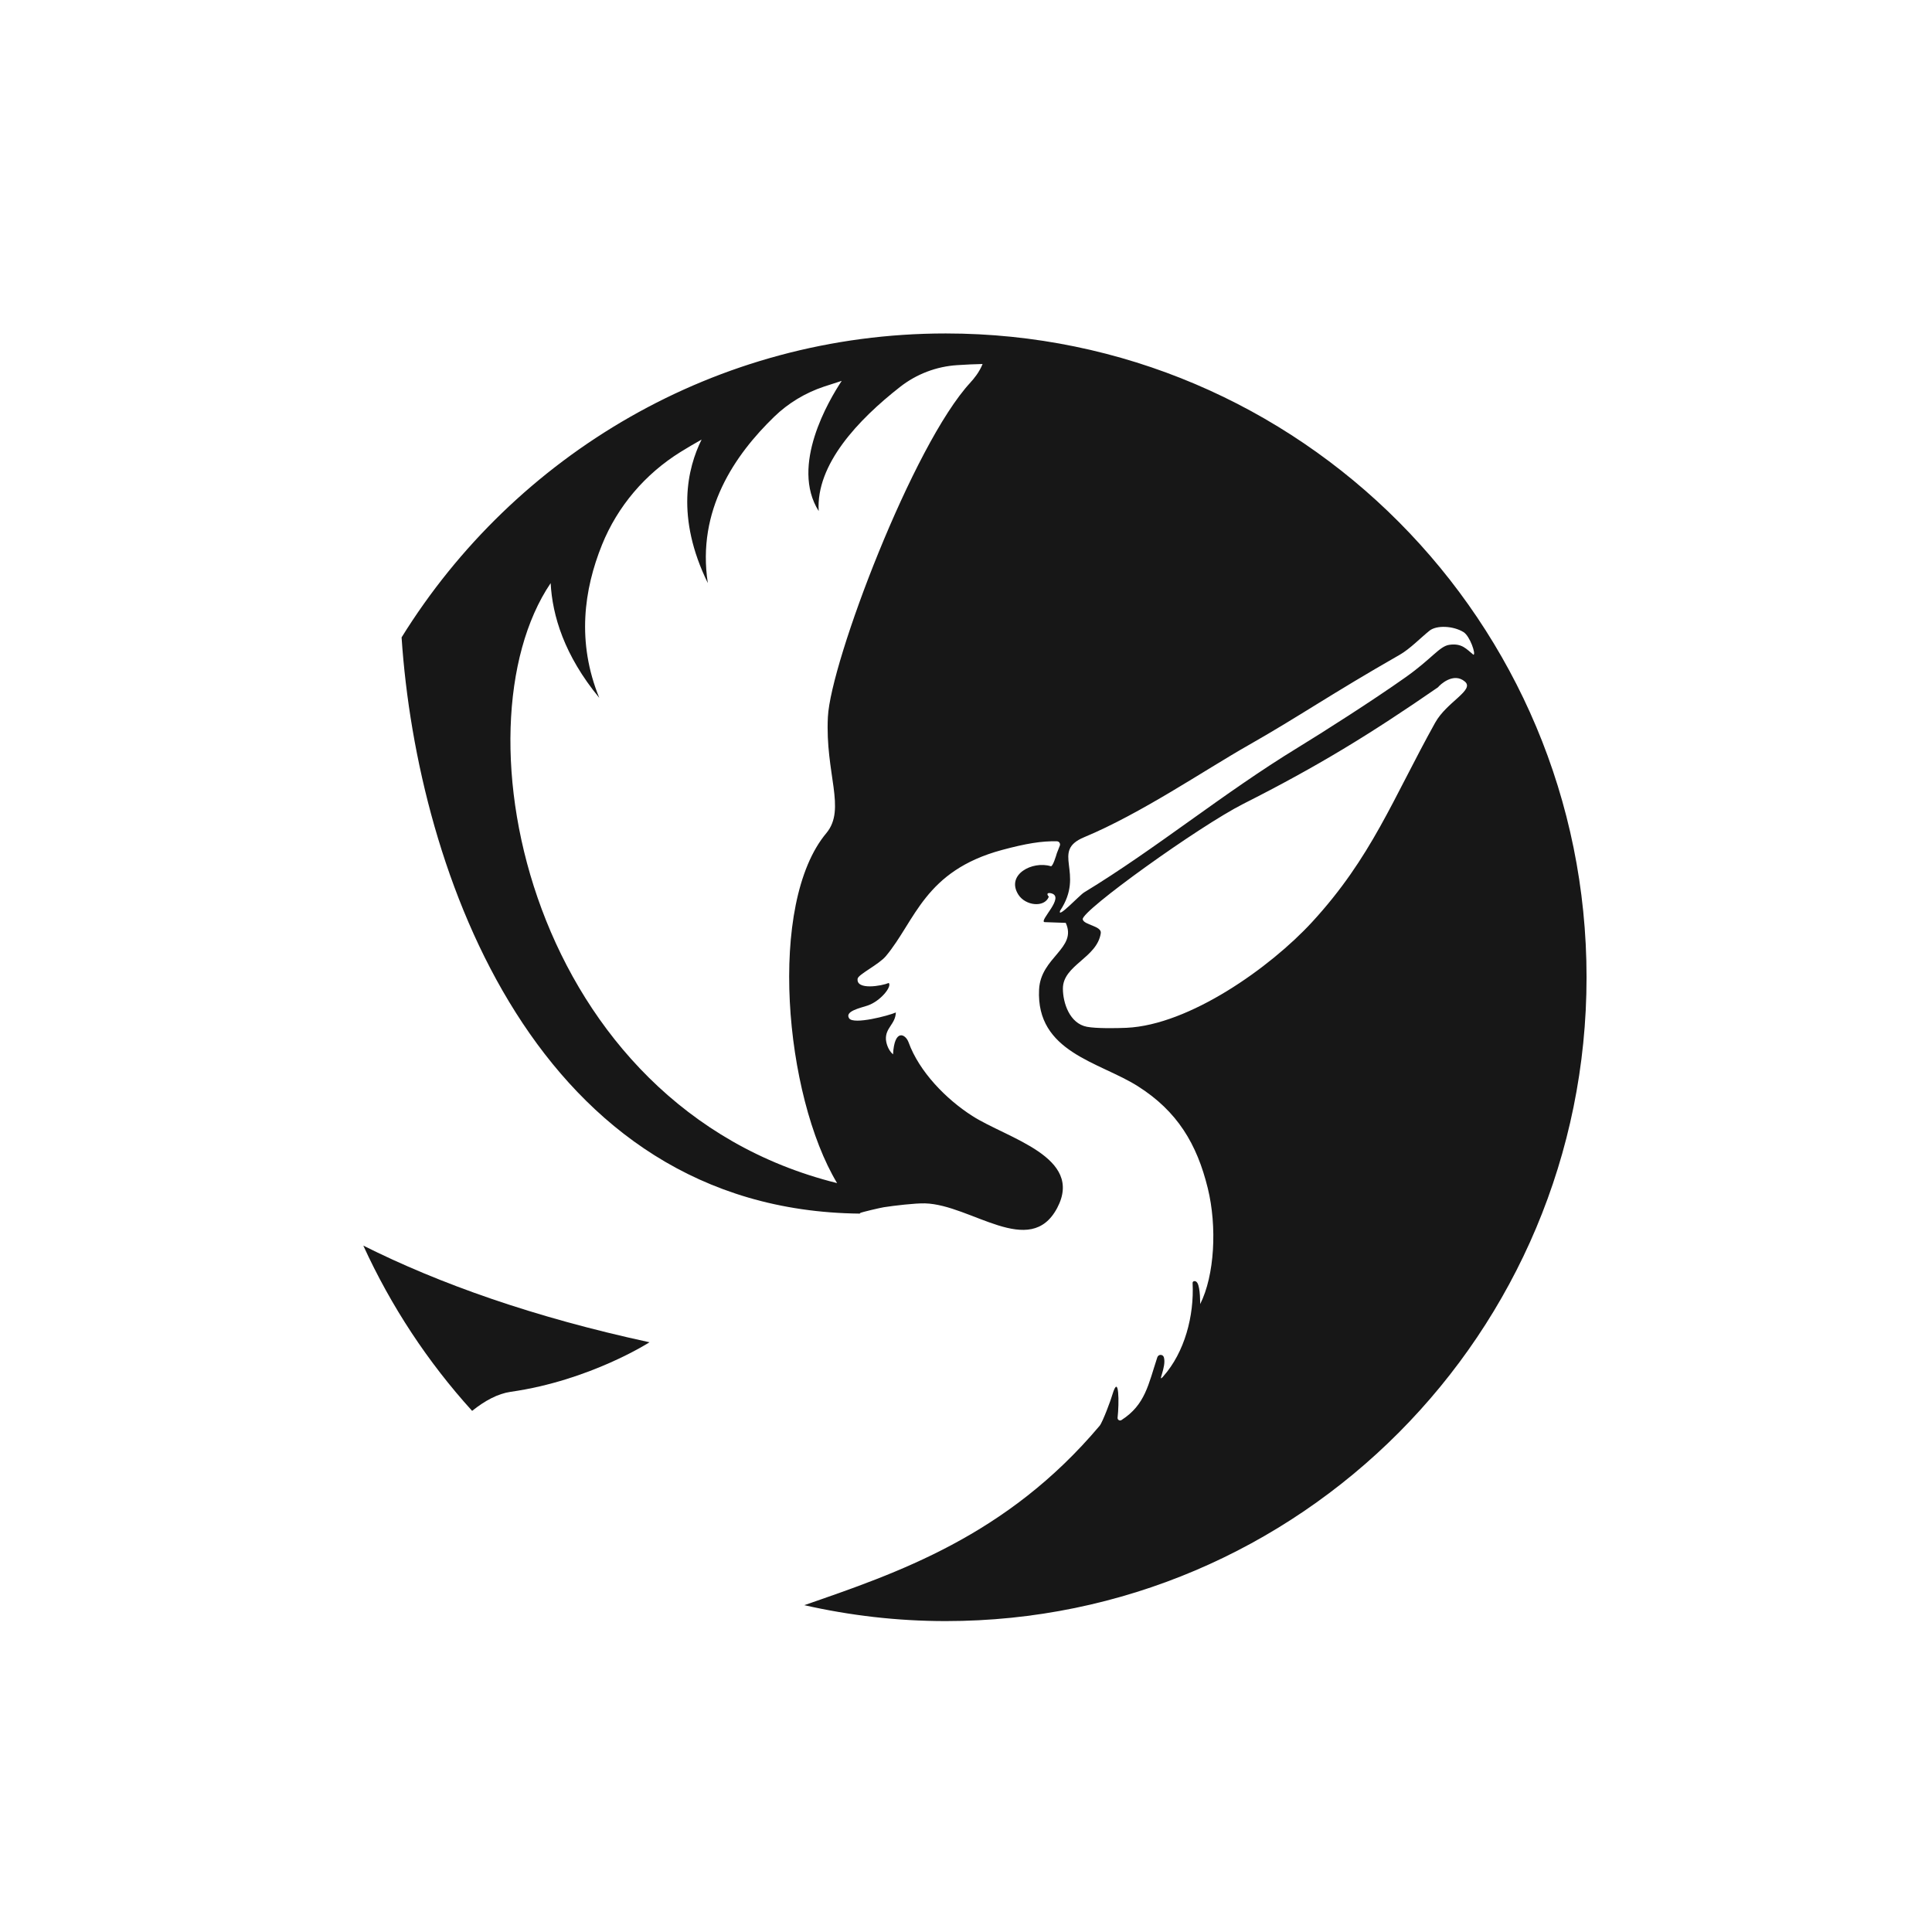
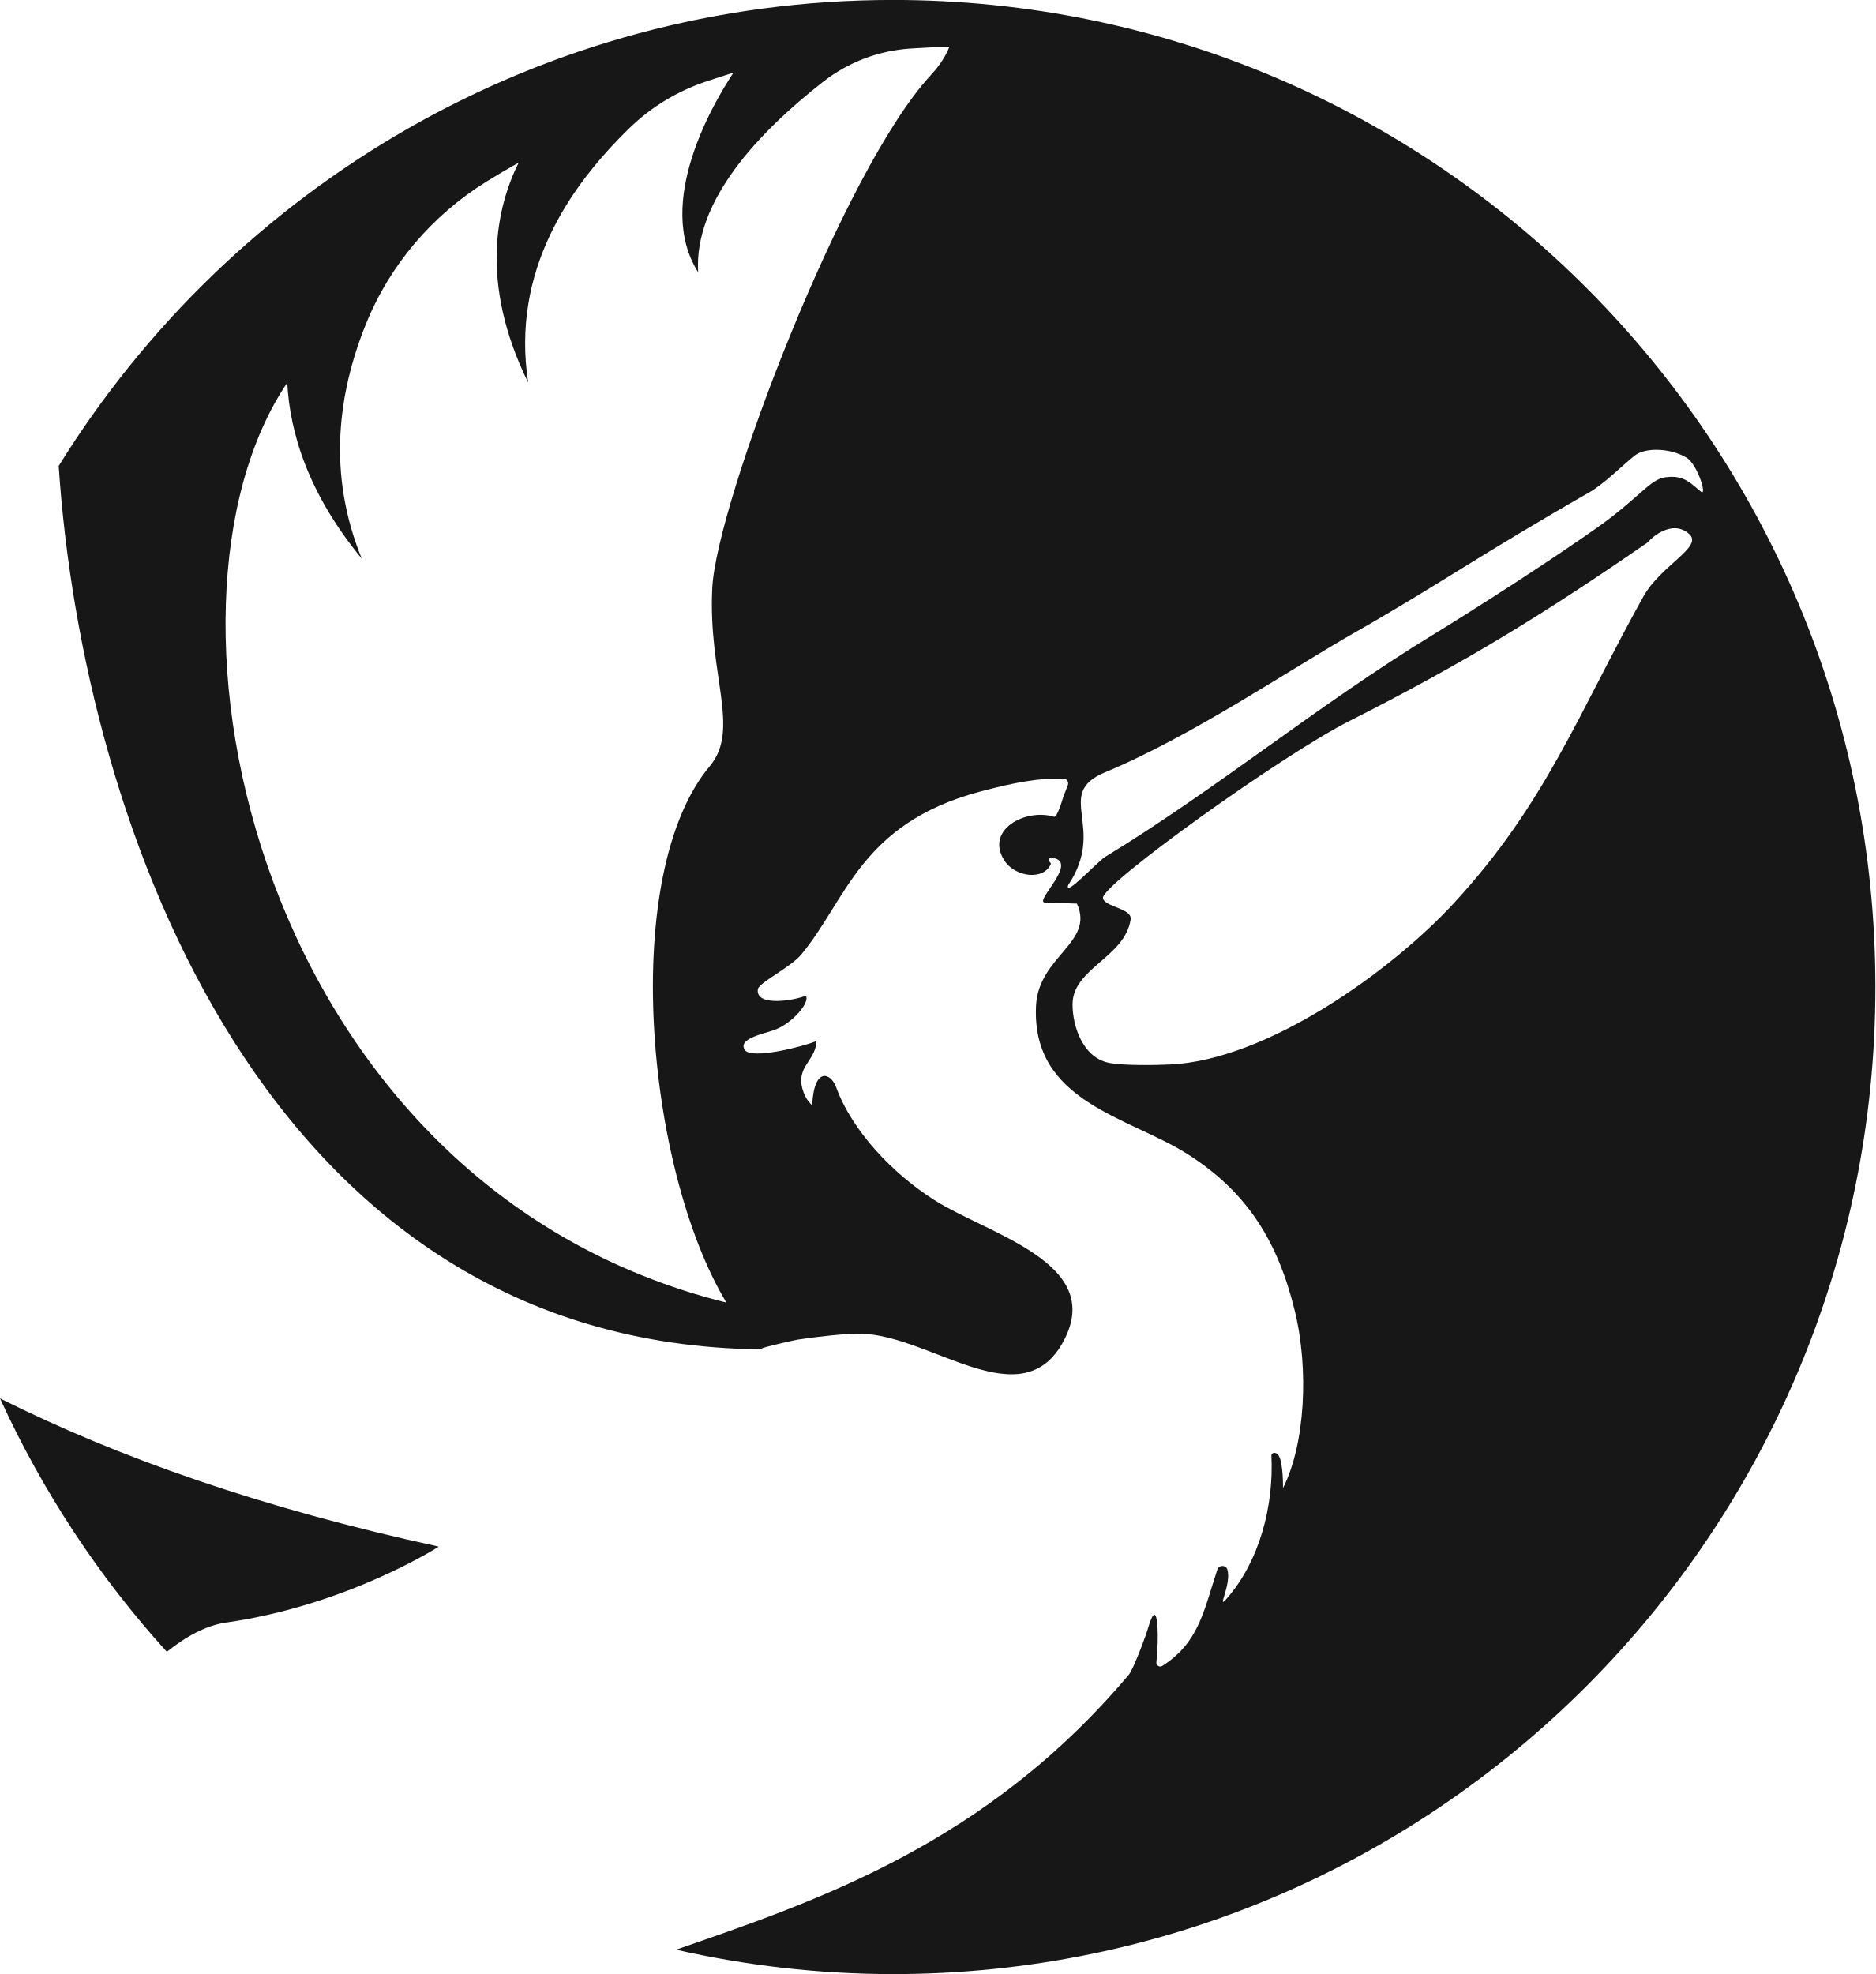
- <svg xmlns="http://www.w3.org/2000/svg" width="1000pt" height="1004pt" viewBox="0 0 1000 1004">
+ <svg xmlns="http://www.w3.org/2000/svg" width="635.7pt" height="669.1pt" viewBox="188.8 173.3 635.7 669.1">
  <path fill-rule="nonzero" fill="#171717" fill-opacity="1" d="M 245.348 733.191 C 251.949 727.906 258.688 724.242 265.449 723.273 C 306.645 717.395 337.543 697.535 337.543 697.535 C 277.316 684.492 228.465 667.168 188.805 647.305 C 203.234 678.867 222.34 707.832 245.348 733.184 Z M 245.348 733.191 " />
  <path fill-rule="nonzero" fill="#171717" fill-opacity="1" d="M 491.5 173.285 C 372.129 173.285 267.484 236.422 208.695 331.234 C 216.863 453.742 279.449 628.969 446.832 630.676 C 446.891 630.531 446.953 630.426 446.996 630.379 C 447.473 629.965 457.652 627.613 459.273 627.363 C 464.664 626.527 475.625 625.219 480.75 625.355 C 504.68 626.02 535.305 654.418 549.418 627.699 C 563.395 601.227 523.664 591.676 505.277 579.914 C 491.566 571.145 477.672 556.844 472.176 541.684 C 470.594 537.305 464.816 534.328 464.09 547.926 C 461.133 545.355 460.461 541.238 460.398 540.207 C 460.074 534.051 465.301 532.332 465.559 526.145 C 462.094 527.73 443.562 532.656 441.273 529.188 C 438.844 525.508 447.082 523.824 450.84 522.566 C 457.465 520.359 463.668 512.719 461.875 510.809 C 458.328 512.363 444.82 514.723 445.688 508.602 C 446.008 506.371 456.723 501.246 460.398 496.84 C 475.773 478.395 480.375 452.578 520.723 441.699 C 533.051 438.375 541.395 436.984 549.273 437.195 C 550.426 437.227 551.18 438.398 550.766 439.465 L 549.223 443.402 C 548.934 444.438 547.125 450.469 546.098 450.152 C 536.531 447.211 522.691 454.473 529.18 464.852 C 532.855 470.73 542.785 471.836 545.055 466.008 C 543.48 464.23 544.758 463.855 546.172 464.188 C 553.82 465.961 539.844 478.457 542.785 479.199 L 553.844 479.582 C 559.93 492.809 540.828 497.367 539.988 514.207 C 538.367 546.832 571.305 551.789 591.332 564.48 C 611.836 577.48 622.016 594.449 627.668 617.508 C 632.555 637.457 631.207 662.82 623.703 677.703 C 623.703 677.703 623.832 669.238 622.23 666.676 C 621.293 665.18 619.719 665.73 619.77 666.691 C 620.633 683.887 615.613 702.699 604.578 715.199 C 601.016 719.359 606.355 710.289 604.832 705.316 C 604.336 703.676 601.988 703.695 601.445 705.316 C 596.777 719.441 595.199 730.031 582.801 737.969 C 581.871 738.562 580.66 737.816 580.789 736.719 C 581.629 729.465 581.605 713 578.082 724.746 C 577.477 727.098 573.008 739.094 571.465 740.922 C 523.082 798.375 465.914 817.535 417.977 834.156 C 441.633 839.516 466.207 842.43 491.484 842.43 C 675.406 842.43 824.5 692.641 824.5 507.859 C 824.5 323.078 675.422 173.285 491.5 173.285 Z M 504.348 198.742 C 474.465 230.949 431.668 343.977 430.238 372.578 C 428.762 401.988 439.805 420.363 429.504 432.863 C 398.691 469.441 407.652 569.293 435.023 614.824 C 275.379 575.121 234.926 378.82 286.164 303.035 C 287.043 319.828 293.191 340.539 311.426 362.648 C 299.598 333.691 303.461 306.375 312.848 283.109 C 320.918 263.117 335.289 246.293 353.605 234.91 C 357.125 232.727 360.793 230.562 364.609 228.426 C 357.25 243.23 351.074 268.879 367.84 303.004 C 362 265.082 381.922 236.363 402.336 216.566 C 409.648 209.477 418.484 204.172 428.141 200.934 C 431.176 199.922 434.27 198.918 437.422 197.926 C 430.742 208.004 410.566 242.031 425.457 265.59 C 423.945 241.352 446.027 218.07 467.758 201.062 C 476.312 194.367 486.688 190.414 497.535 189.75 C 502.23 189.461 506.004 189.242 510.625 189.16 C 508.977 193.398 505.988 196.961 504.348 198.719 Z M 745.844 375.527 C 723.773 415.223 712.793 445.562 681.844 479.191 C 660.008 502.91 618.016 532.621 585.48 534.117 C 580.109 534.367 569.68 534.512 564.871 533.594 C 555.809 531.871 552.367 521.094 552.367 513.746 C 552.367 501.496 570.09 497.867 572.055 484.957 C 572.637 481.141 563.168 480.719 562.668 477.723 C 561.934 473.309 623.145 429.352 646.195 417.703 C 684.703 398.238 711.785 381.711 747.316 357.152 C 748.254 355.914 755.355 349.125 761.293 354.211 C 766.445 358.625 751.848 364.734 745.844 375.535 Z M 753.203 335.09 C 748.051 335.824 744.285 342.164 730.398 351.996 C 713.207 364.168 687.047 380.816 674.395 388.543 C 635.496 412.289 600.918 440.961 563.395 463.754 C 560.996 465.215 549.418 477.723 550.895 473.309 C 564.137 453.461 545.742 442.434 563.395 435.078 C 593.043 422.738 625.996 400.211 648.73 387.297 C 675.375 372.156 691.402 360.824 727.449 340.242 C 732.691 337.25 738.406 331.332 742.902 327.742 C 746.578 324.801 755.242 325.203 760.555 328.477 C 763.926 330.547 767.18 340.238 765.703 340.238 C 762.027 337.297 759.797 334.152 753.203 335.09 Z M 753.203 335.09 " />
</svg>
